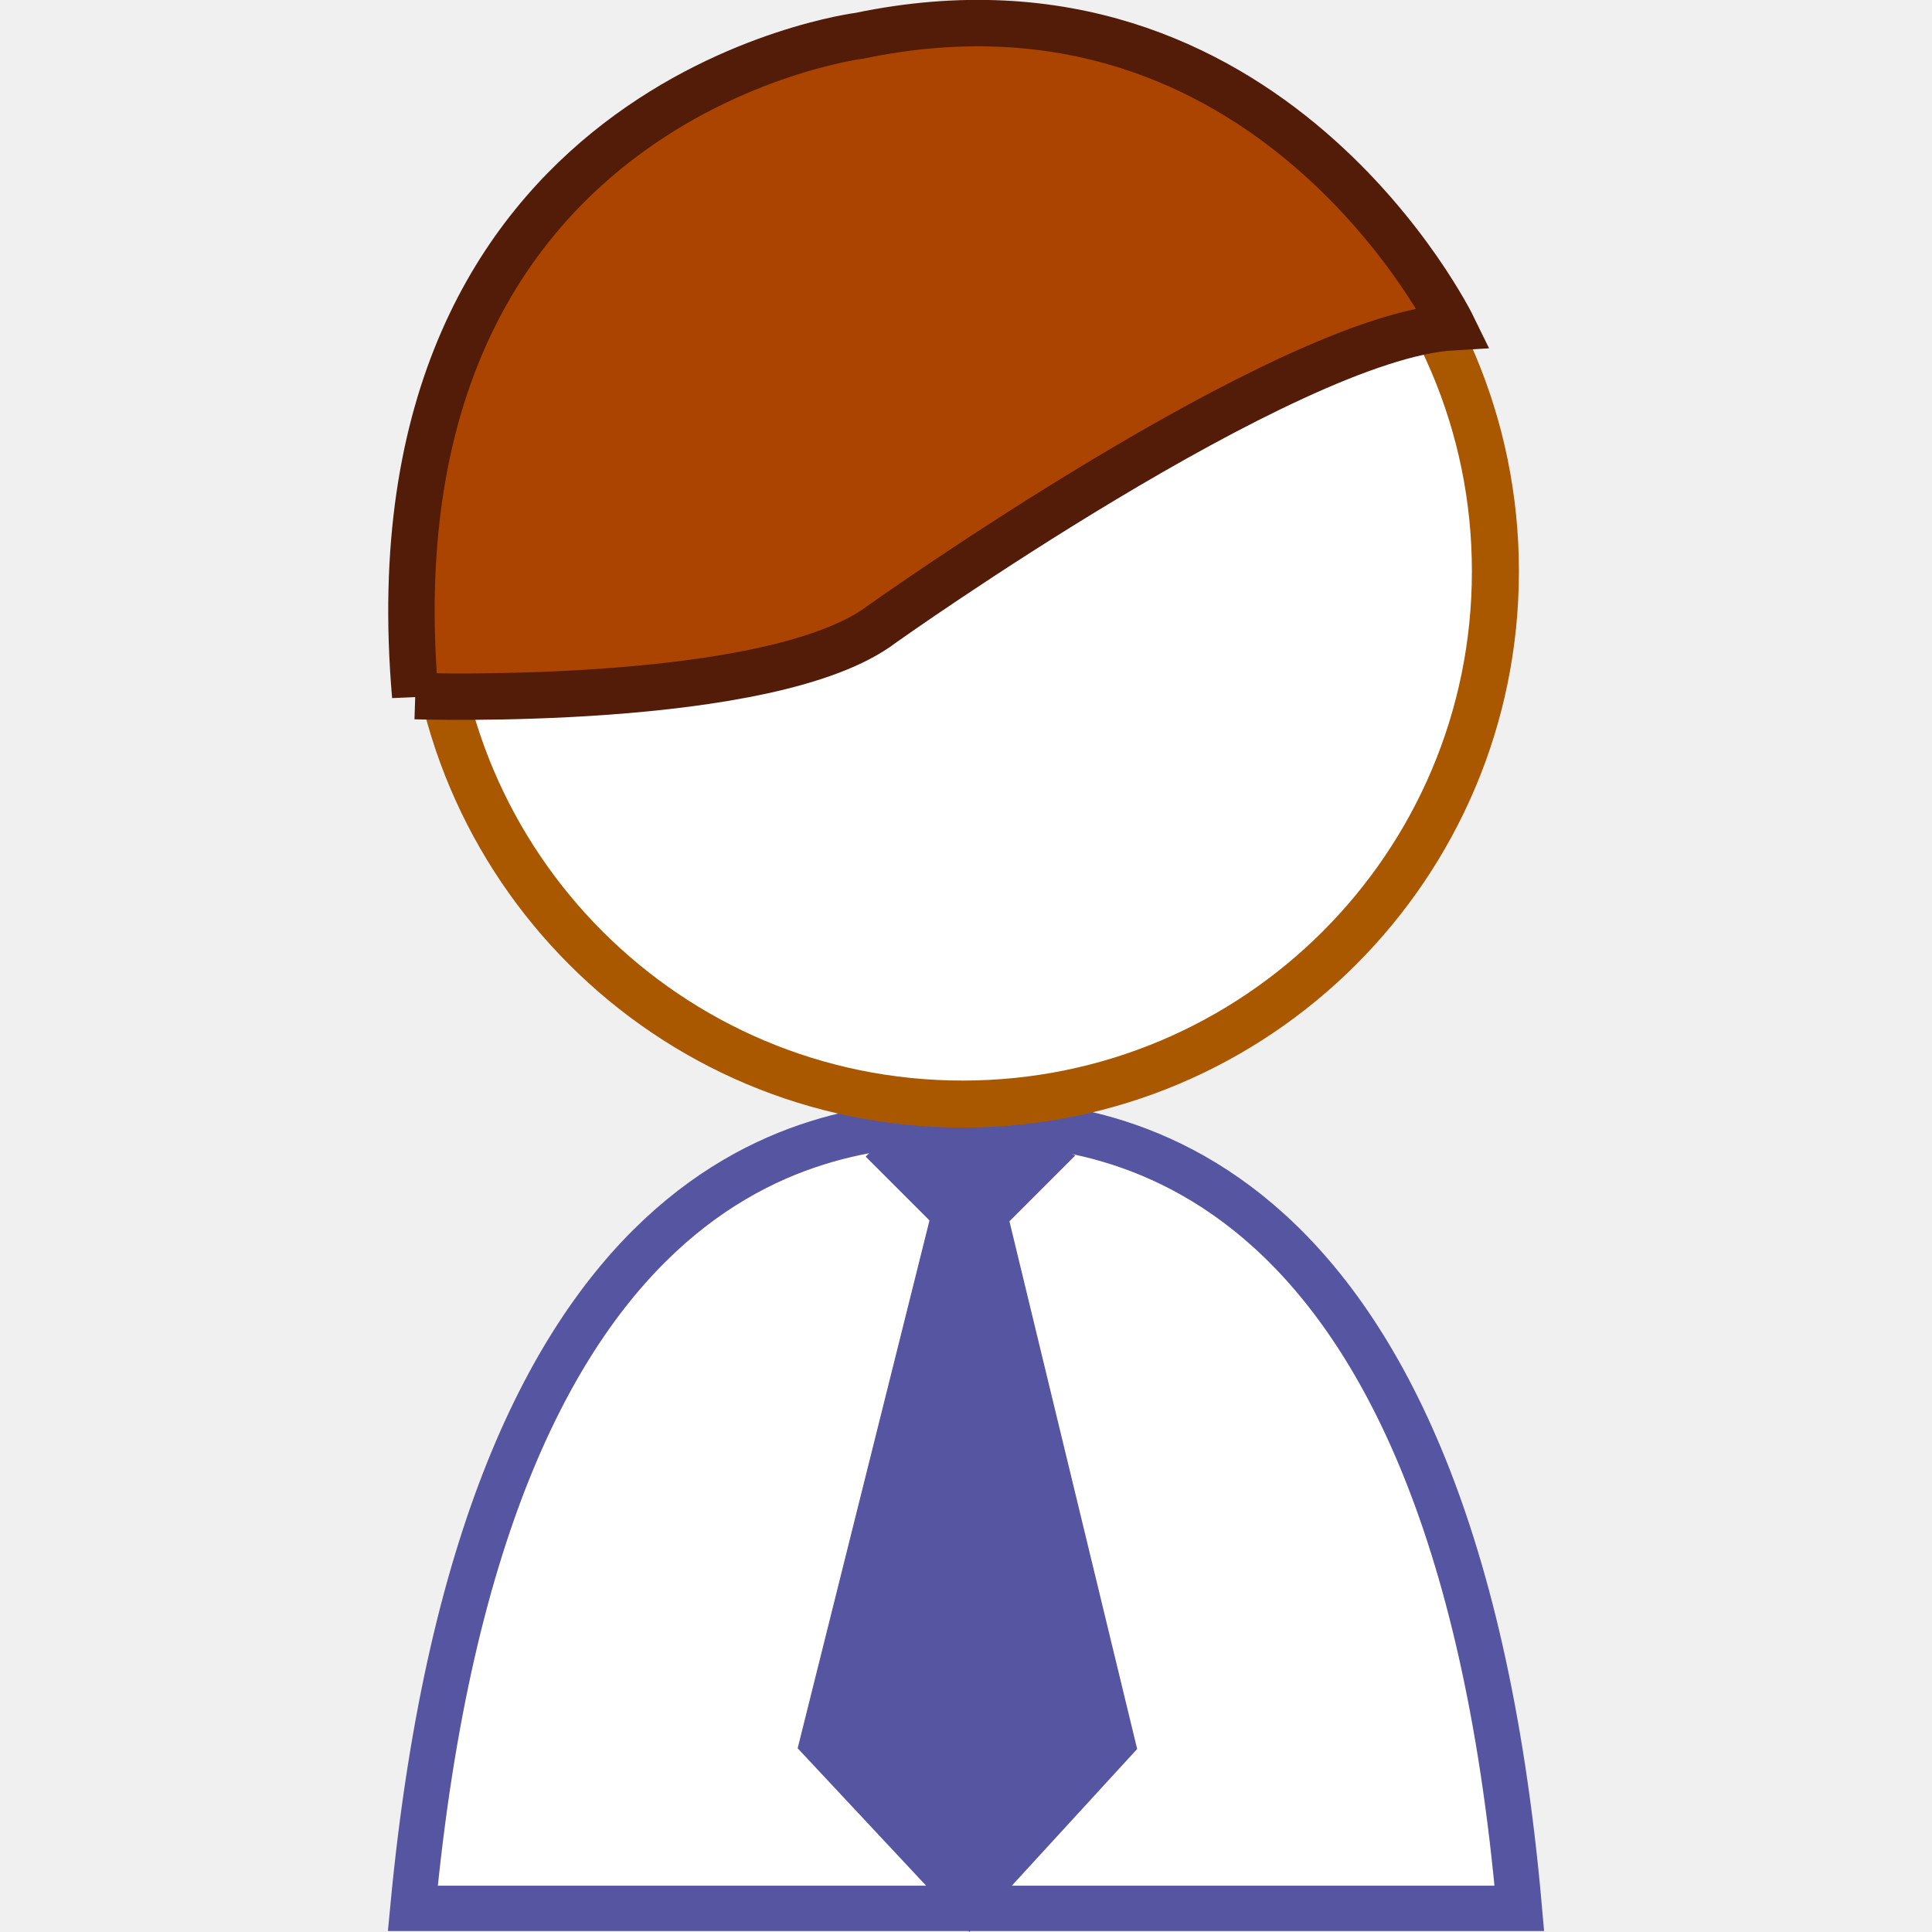
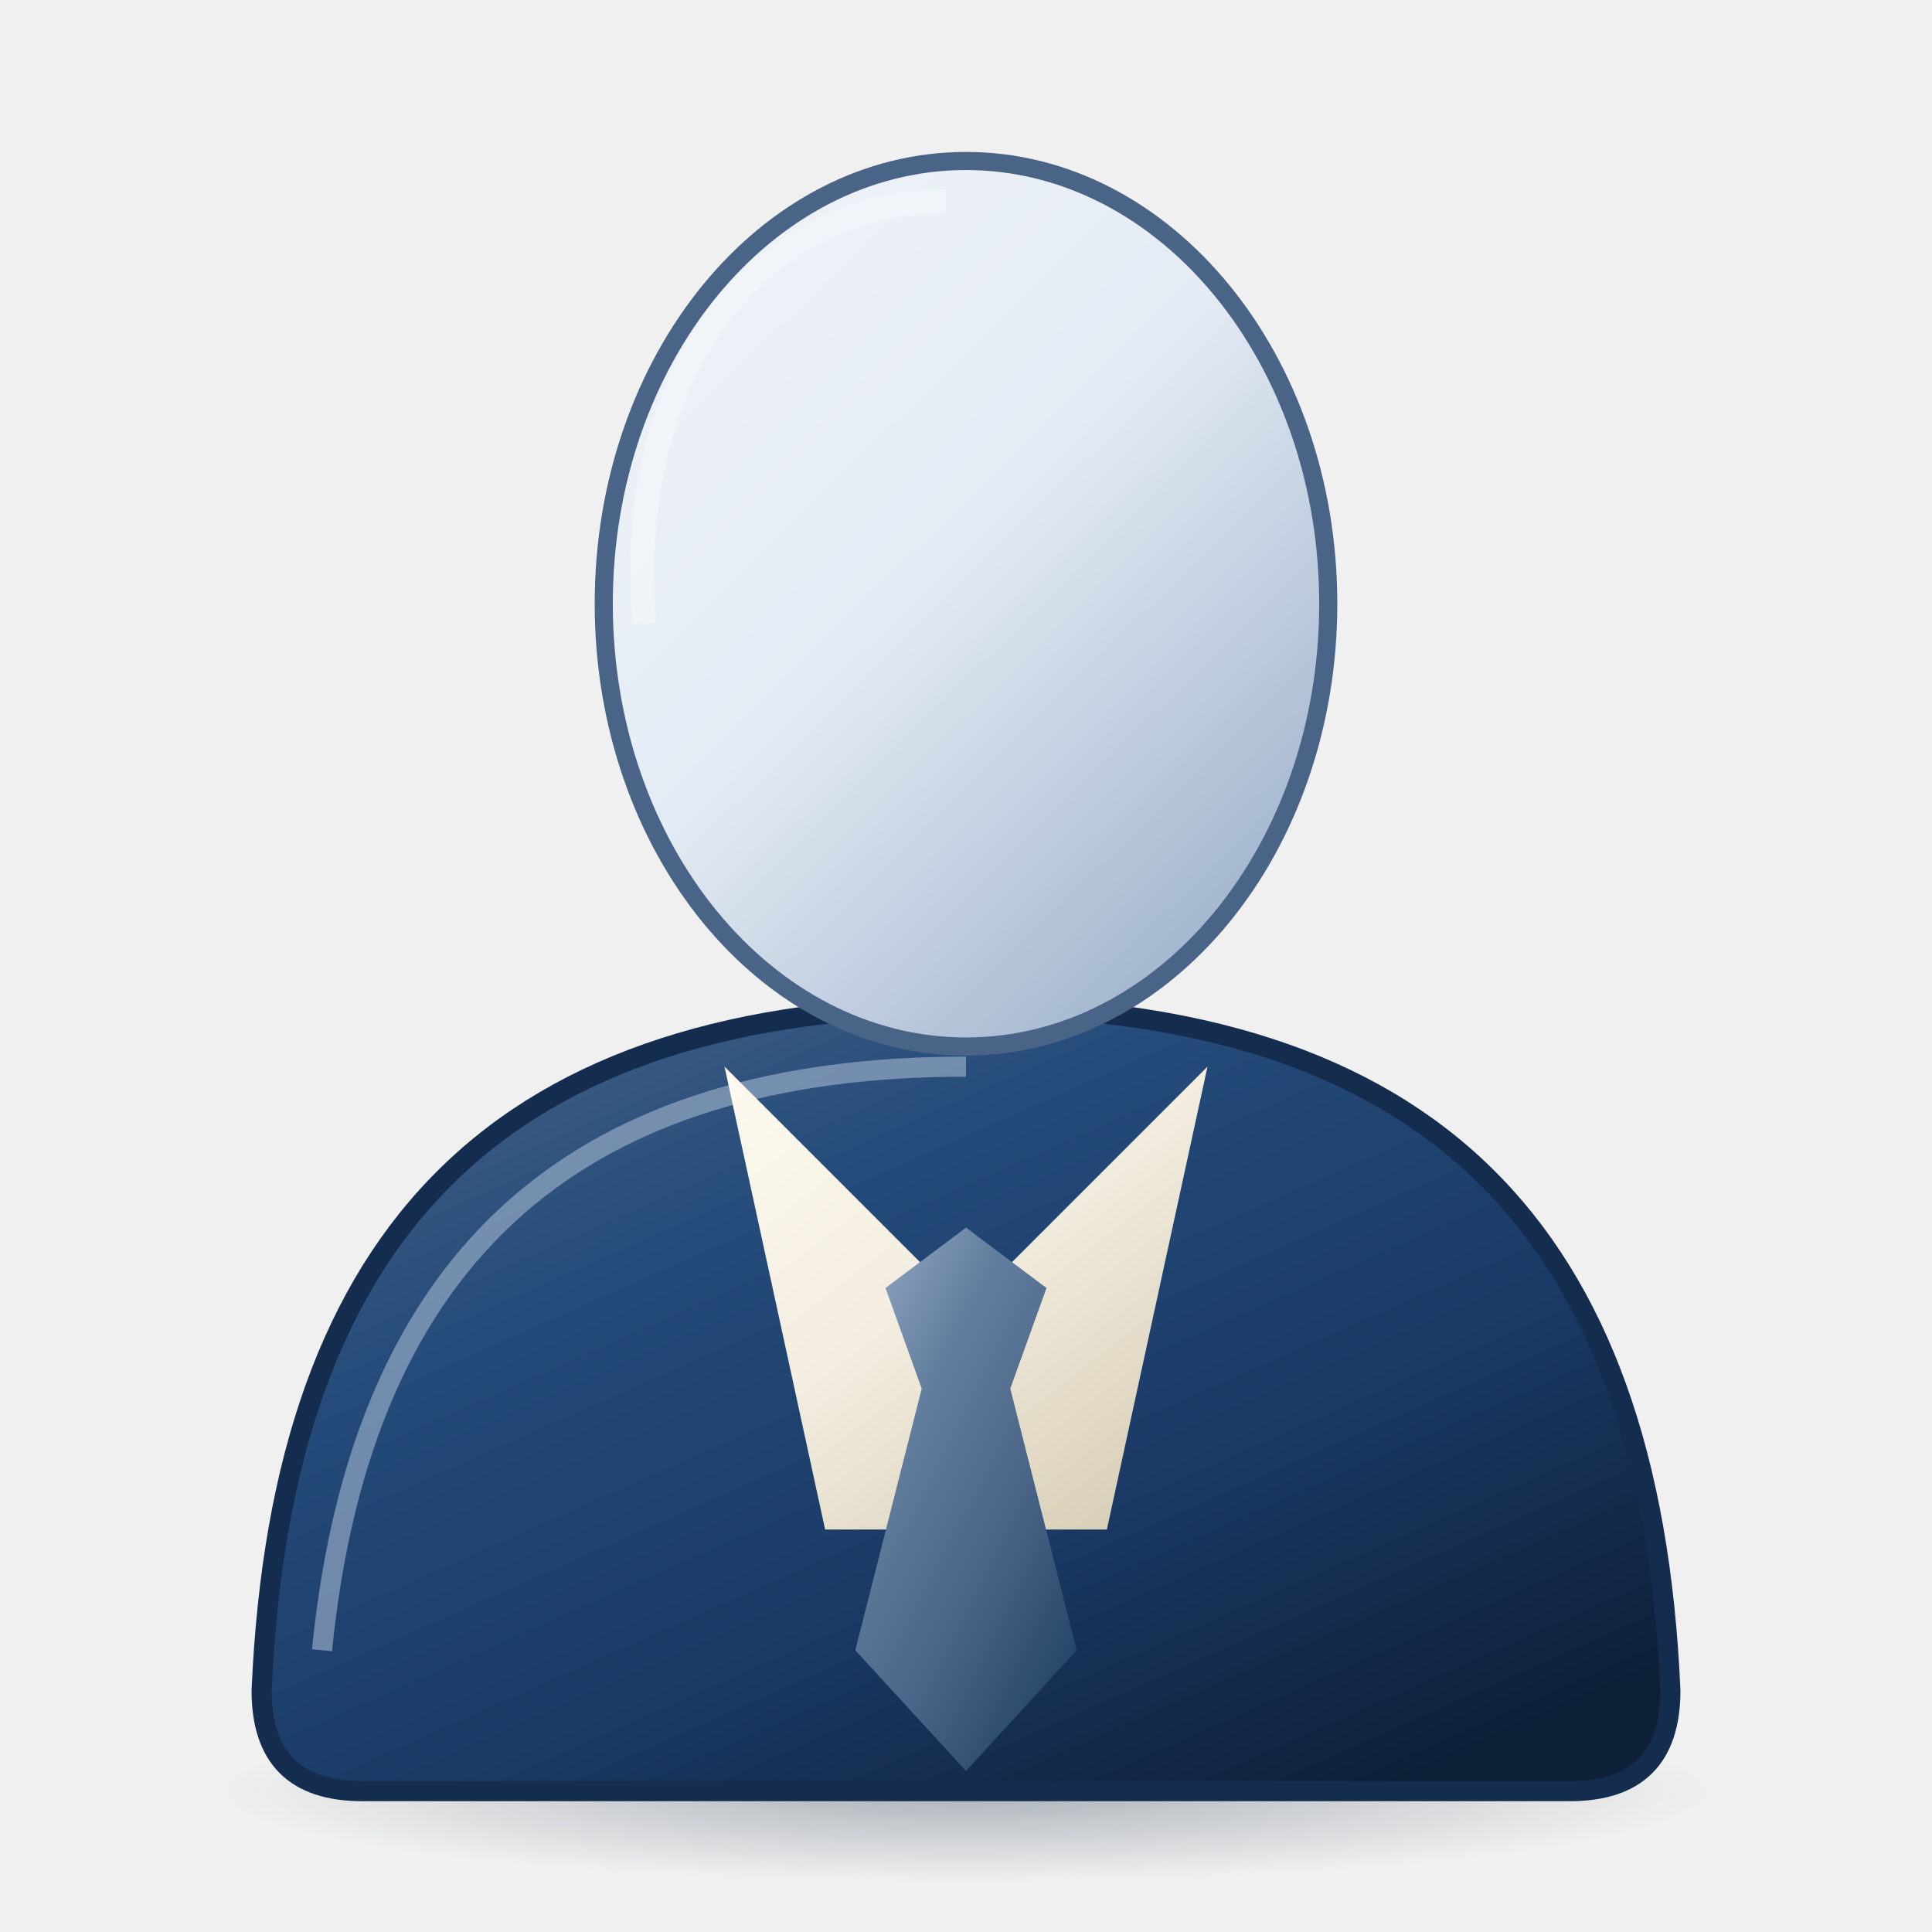
- <svg xmlns="http://www.w3.org/2000/svg" width="96" height="96" version="1.0" id="svg11">
-   <defs id="defs15" />
-   <g id="g1225">
-     <path style="fill:#ffffff;fill-opacity:1;fill-rule:evenodd;stroke:#5555a2;stroke-width:2.253;stroke-linecap:butt;stroke-linejoin:miter;stroke-miterlimit:4;stroke-dasharray:none;stroke-opacity:1" d="M 75.495,94.825 H 20.513 C 24.14,56.389 41.937,55.878 47.773,55.773 c 5.855,-0.105 24.309,0.253 27.722,39.052 z" id="path4598" />
-     <path d="m 43.842,57.474 2.99,2.989 -6.554,26.24 7.886,8.436 7.7,-8.398 -6.35,-26.236 2.969,-2.969 c 0,0 -4.089,-2.448 -8.64,-0.063 z" style="fill:#5555a2;fill-opacity:1;fill-rule:evenodd;stroke:#5555a2;stroke-width:1.168;stroke-linecap:butt;stroke-linejoin:miter;stroke-miterlimit:4;stroke-dasharray:none;stroke-opacity:1" id="path3" />
-     <ellipse style="fill:#ffffff;fill-opacity:1;stroke:#a95800;stroke-width:2.336;stroke-miterlimit:4;stroke-dasharray:none;stroke-dashoffset:0;stroke-opacity:1" cx="47.833" cy="28.389" rx="26.473" ry="26.472" id="ellipse5" />
-     <path style="fill:#aa4400;fill-opacity:1;fill-rule:evenodd;stroke:#531c09;stroke-width:2.307;stroke-linecap:butt;stroke-linejoin:miter;stroke-miterlimit:4;stroke-dasharray:none;stroke-opacity:1" d="m 20.633,34.588 c 0,0 17.719,0.588 23.195,-3.579 0,0 20.08,-14.287 28.367,-14.755 0,0 -9.112,-18.727 -29.482,-14.479 0,0 -24.656,3.098 -22.08,32.814 z" id="path7" />
-   </g>
+ <svg xmlns="http://www.w3.org/2000/svg" width="96" height="96" viewBox="0 0 96 96" fill="none">
+   <defs>
+     <linearGradient id="ui-navy" x1="0" y1="0" x2=".8" y2="1">
+       <stop offset="0" stop-color="#496486" />
+       <stop offset="0.333" stop-color="#244b7a" />
+       <stop offset="0.667" stop-color="#1b3a66" />
+       <stop offset="1" stop-color="#0e2038" />
+     </linearGradient>
+     <linearGradient id="ui-spine" x1="0" x2="1">
+       <stop offset="0" stop-color="#142c4d" />
+       <stop offset="0.333" stop-color="#5f8eb7" />
+       <stop offset="0.667" stop-color="#305c8a" />
+       <stop offset="1" stop-color="#142c4d" />
+     </linearGradient>
+     <linearGradient id="ui-slate" x1="0" y1="0" x2=".8" y2="1">
+       <stop offset="0" stop-color="#9bb0ca" />
+       <stop offset="0.333" stop-color="#637e9e" />
+       <stop offset="0.667" stop-color="#496486" />
+       <stop offset="1" stop-color="#244364" />
+     </linearGradient>
+     <linearGradient id="ui-paper" x1="0" y1="0" x2=".8" y2="1">
+       <stop offset="0" stop-color="#fffaf0" />
+       <stop offset="0.5" stop-color="#f2eddf" />
+       <stop offset="1" stop-color="#d9cfb8" />
+     </linearGradient>
+     <linearGradient id="ui-panel" x1="0" y1="0" x2=".8" y2="1">
+       <stop offset="0" stop-color="#f2f5f9" />
+       <stop offset="0.5" stop-color="#e4ebf4" />
+       <stop offset="1" stop-color="#9bb0ca" />
+     </linearGradient>
+     <linearGradient id="ui-gold" x1="0" y1="0" x2=".8" y2="1">
+       <stop offset="0" stop-color="#f5d9a5" />
+       <stop offset="0.333" stop-color="#e1ae64" />
+       <stop offset="0.667" stop-color="#d99a3d" />
+       <stop offset="1" stop-color="#9c6422" />
+     </linearGradient>
+     <linearGradient id="ui-red" x1="0" y1="0" x2=".8" y2="1">
+       <stop offset="0" stop-color="#e59b91" />
+       <stop offset="0.5" stop-color="#bf514e" />
+       <stop offset="1" stop-color="#8f333a" />
+     </linearGradient>
+     <linearGradient id="ui-green" x1="0" y1="0" x2=".8" y2="1">
+       <stop offset="0" stop-color="#95bcae" />
+       <stop offset="0.5" stop-color="#497e6a" />
+       <stop offset="1" stop-color="#2c5b4c" />
+     </linearGradient>
+     <linearGradient id="ui-sheen" x1="0" y1="0" x2=".5" y2="1">
+       <stop stop-color="#fff" stop-opacity=".28" />
+       <stop offset=".45" stop-color="#fff" stop-opacity=".06" />
+       <stop offset="1" stop-color="#fff" stop-opacity="0" />
+     </linearGradient>
+     <radialGradient id="ui-shadow">
+       <stop stop-color="#0e2038" stop-opacity=".3" />
+       <stop offset="1" stop-color="#0e2038" stop-opacity="0" />
+     </radialGradient>
+   </defs>
+   <ellipse cx="48" cy="89" rx="37" ry="4.5" fill="url(#ui-shadow)" />
+   <path d="M13 84c1-23 12-34 35-34s34 11 35 34q0 5-5 5H18q-5 0-5-5Z" fill="url(#ui-navy)" stroke="#142c4d" stroke-width="1" />
+   <path d="M16 82c2-20 13-29 32-29" stroke="#9bb0ca" stroke-opacity=".65" stroke-width="1" fill="none" />
+   <path d="m36 53 12 12 12-12-5 23H41Z" fill="url(#ui-paper)" />
+   <path d="m44 64 4-3 4 3-1.8 5 3.3 13-5.5 6-5.5-6 3.3-13Z" fill="url(#ui-slate)" />
+   <ellipse cx="48" cy="30" rx="18" ry="22" fill="url(#ui-panel)" stroke="#496486" stroke-width=".9" />
+   <path d="M32 31c-1-13 6-21 15-21" fill="none" stroke="#f2f5f9" stroke-width="1.2" stroke-opacity=".75" />
</svg>
